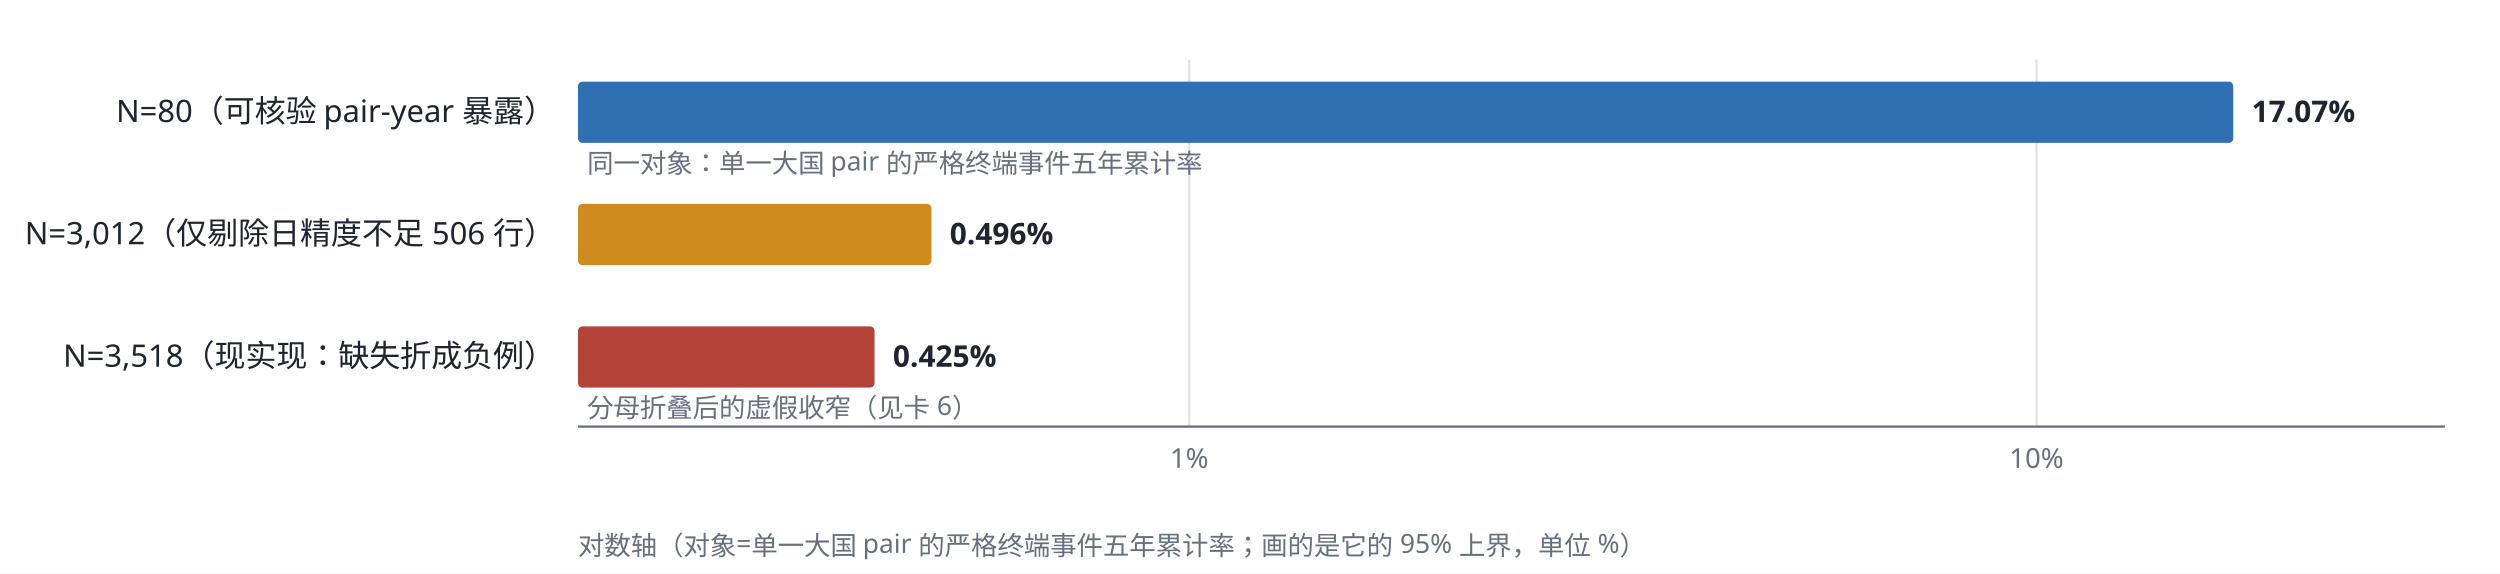
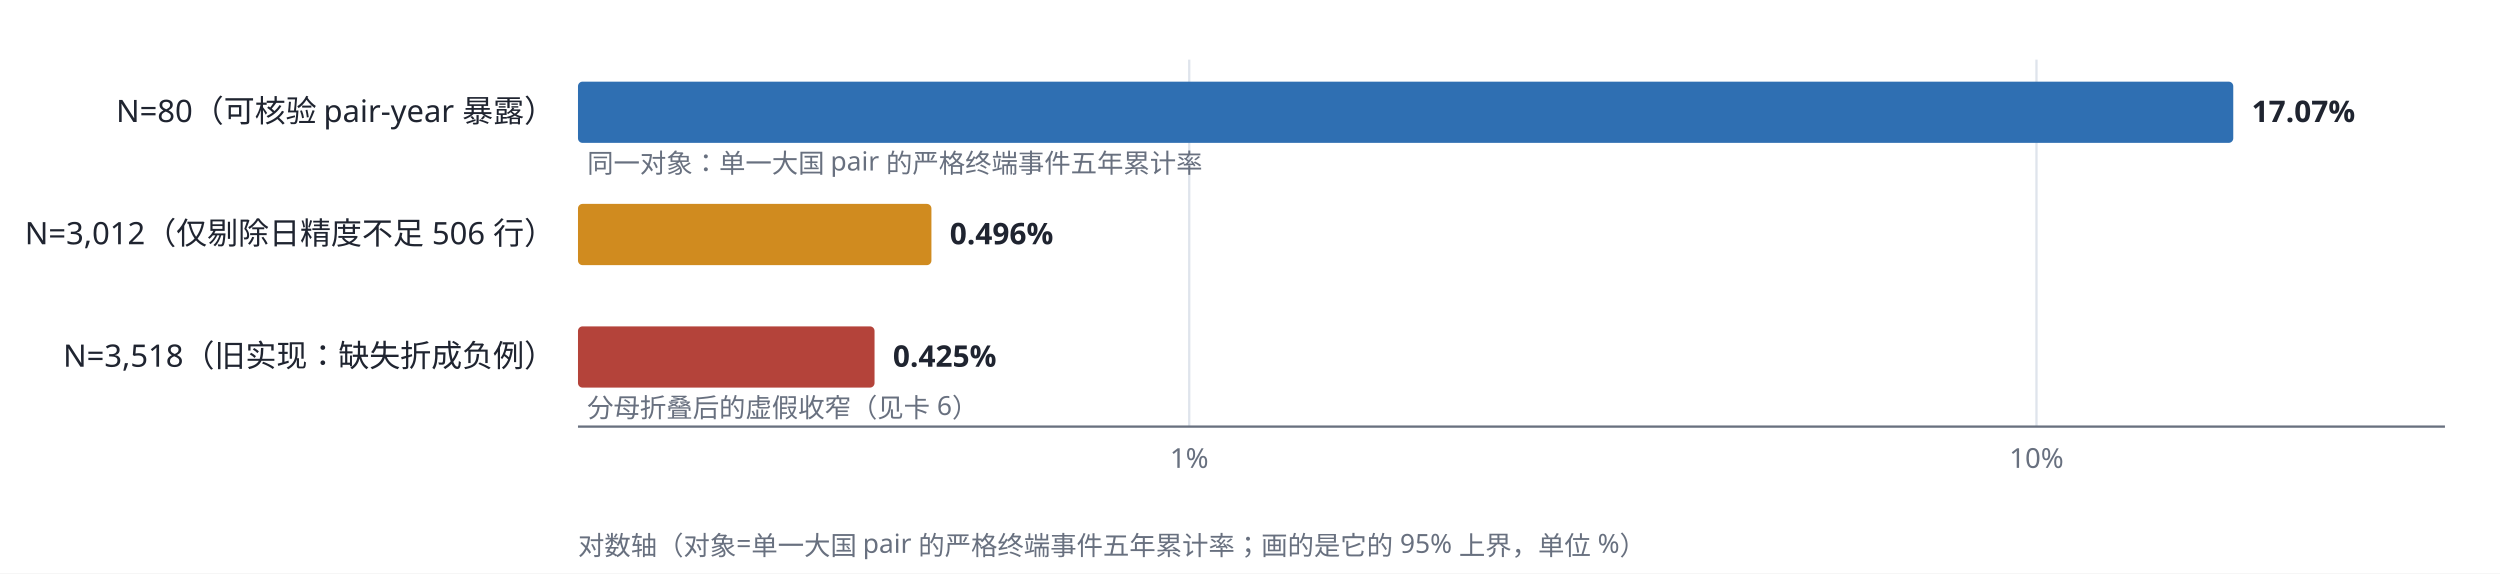
<svg xmlns="http://www.w3.org/2000/svg" viewBox="0 0 1090 250" width="1090" height="250" font-family="'Microsoft YaHei','Segoe UI',system-ui,sans-serif">
  <rect x="0" y="0" width="1090" height="250" fill="#fff" />
  <line x1="518.5" y1="26" x2="518.5" y2="186" stroke="#dfe4ec" />
  <text x="518.5" y="204" font-size="12" fill="#68707f" text-anchor="middle">1%</text>
  <line x1="887.9" y1="26" x2="887.9" y2="186" stroke="#dfe4ec" />
  <text x="887.9" y="204" font-size="12" fill="#68707f" text-anchor="middle">10%</text>
  <text x="242" y="53.2" font-size="13.5" fill="#1f2430" text-anchor="end">N=80（可核验 pair-year 暴露）</text>
  <rect x="252.0" y="35.6" width="721.7" height="26.7" fill="#2f6fb2" rx="2" />
  <text x="981.7" y="53.2" font-size="13" font-weight="600" fill="#1f2430">17.07%</text>
  <text x="256.0" y="75.3" font-size="11.5" fill="#68707f">同一对象：单一大国 pair 的严格终端事件五年累计率</text>
  <text x="242" y="106.5" font-size="13.5" fill="#1f2430" text-anchor="end">N=3,012（仅剔除日精度不足 506 行）</text>
  <rect x="252.0" y="88.9" width="154.1" height="26.7" fill="#d08b1f" rx="2" />
  <text x="414.1" y="106.5" font-size="13" font-weight="600" fill="#1f2430">0.496%</text>
-   <text x="242" y="159.9" font-size="13.5" fill="#1f2430" text-anchor="end">N=3,518（现实现：缺失折成负例）</text>
+   <text x="242" y="159.9" font-size="13.5" fill="#1f2430" text-anchor="end">N=3,518（旧实现：缺失折成负例）</text>
  <rect x="252.0" y="142.3" width="129.3" height="26.7" fill="#b4433a" rx="2" />
  <text x="389.3" y="159.9" font-size="13" font-weight="600" fill="#1f2430">0.425%</text>
  <text x="256.0" y="181.9" font-size="11.5" fill="#68707f">分母折叠后的虚假收窄（见卡 6）</text>
  <line x1="252" y1="186" x2="1066" y2="186" stroke="#68707f" />
  <text x="252" y="242" font-size="11.5" fill="#68707f">对数轴（对象=单一大国 pair 的严格终端事件五年累计率；画的是它的 95% 上界，单位 %）</text>
</svg>
